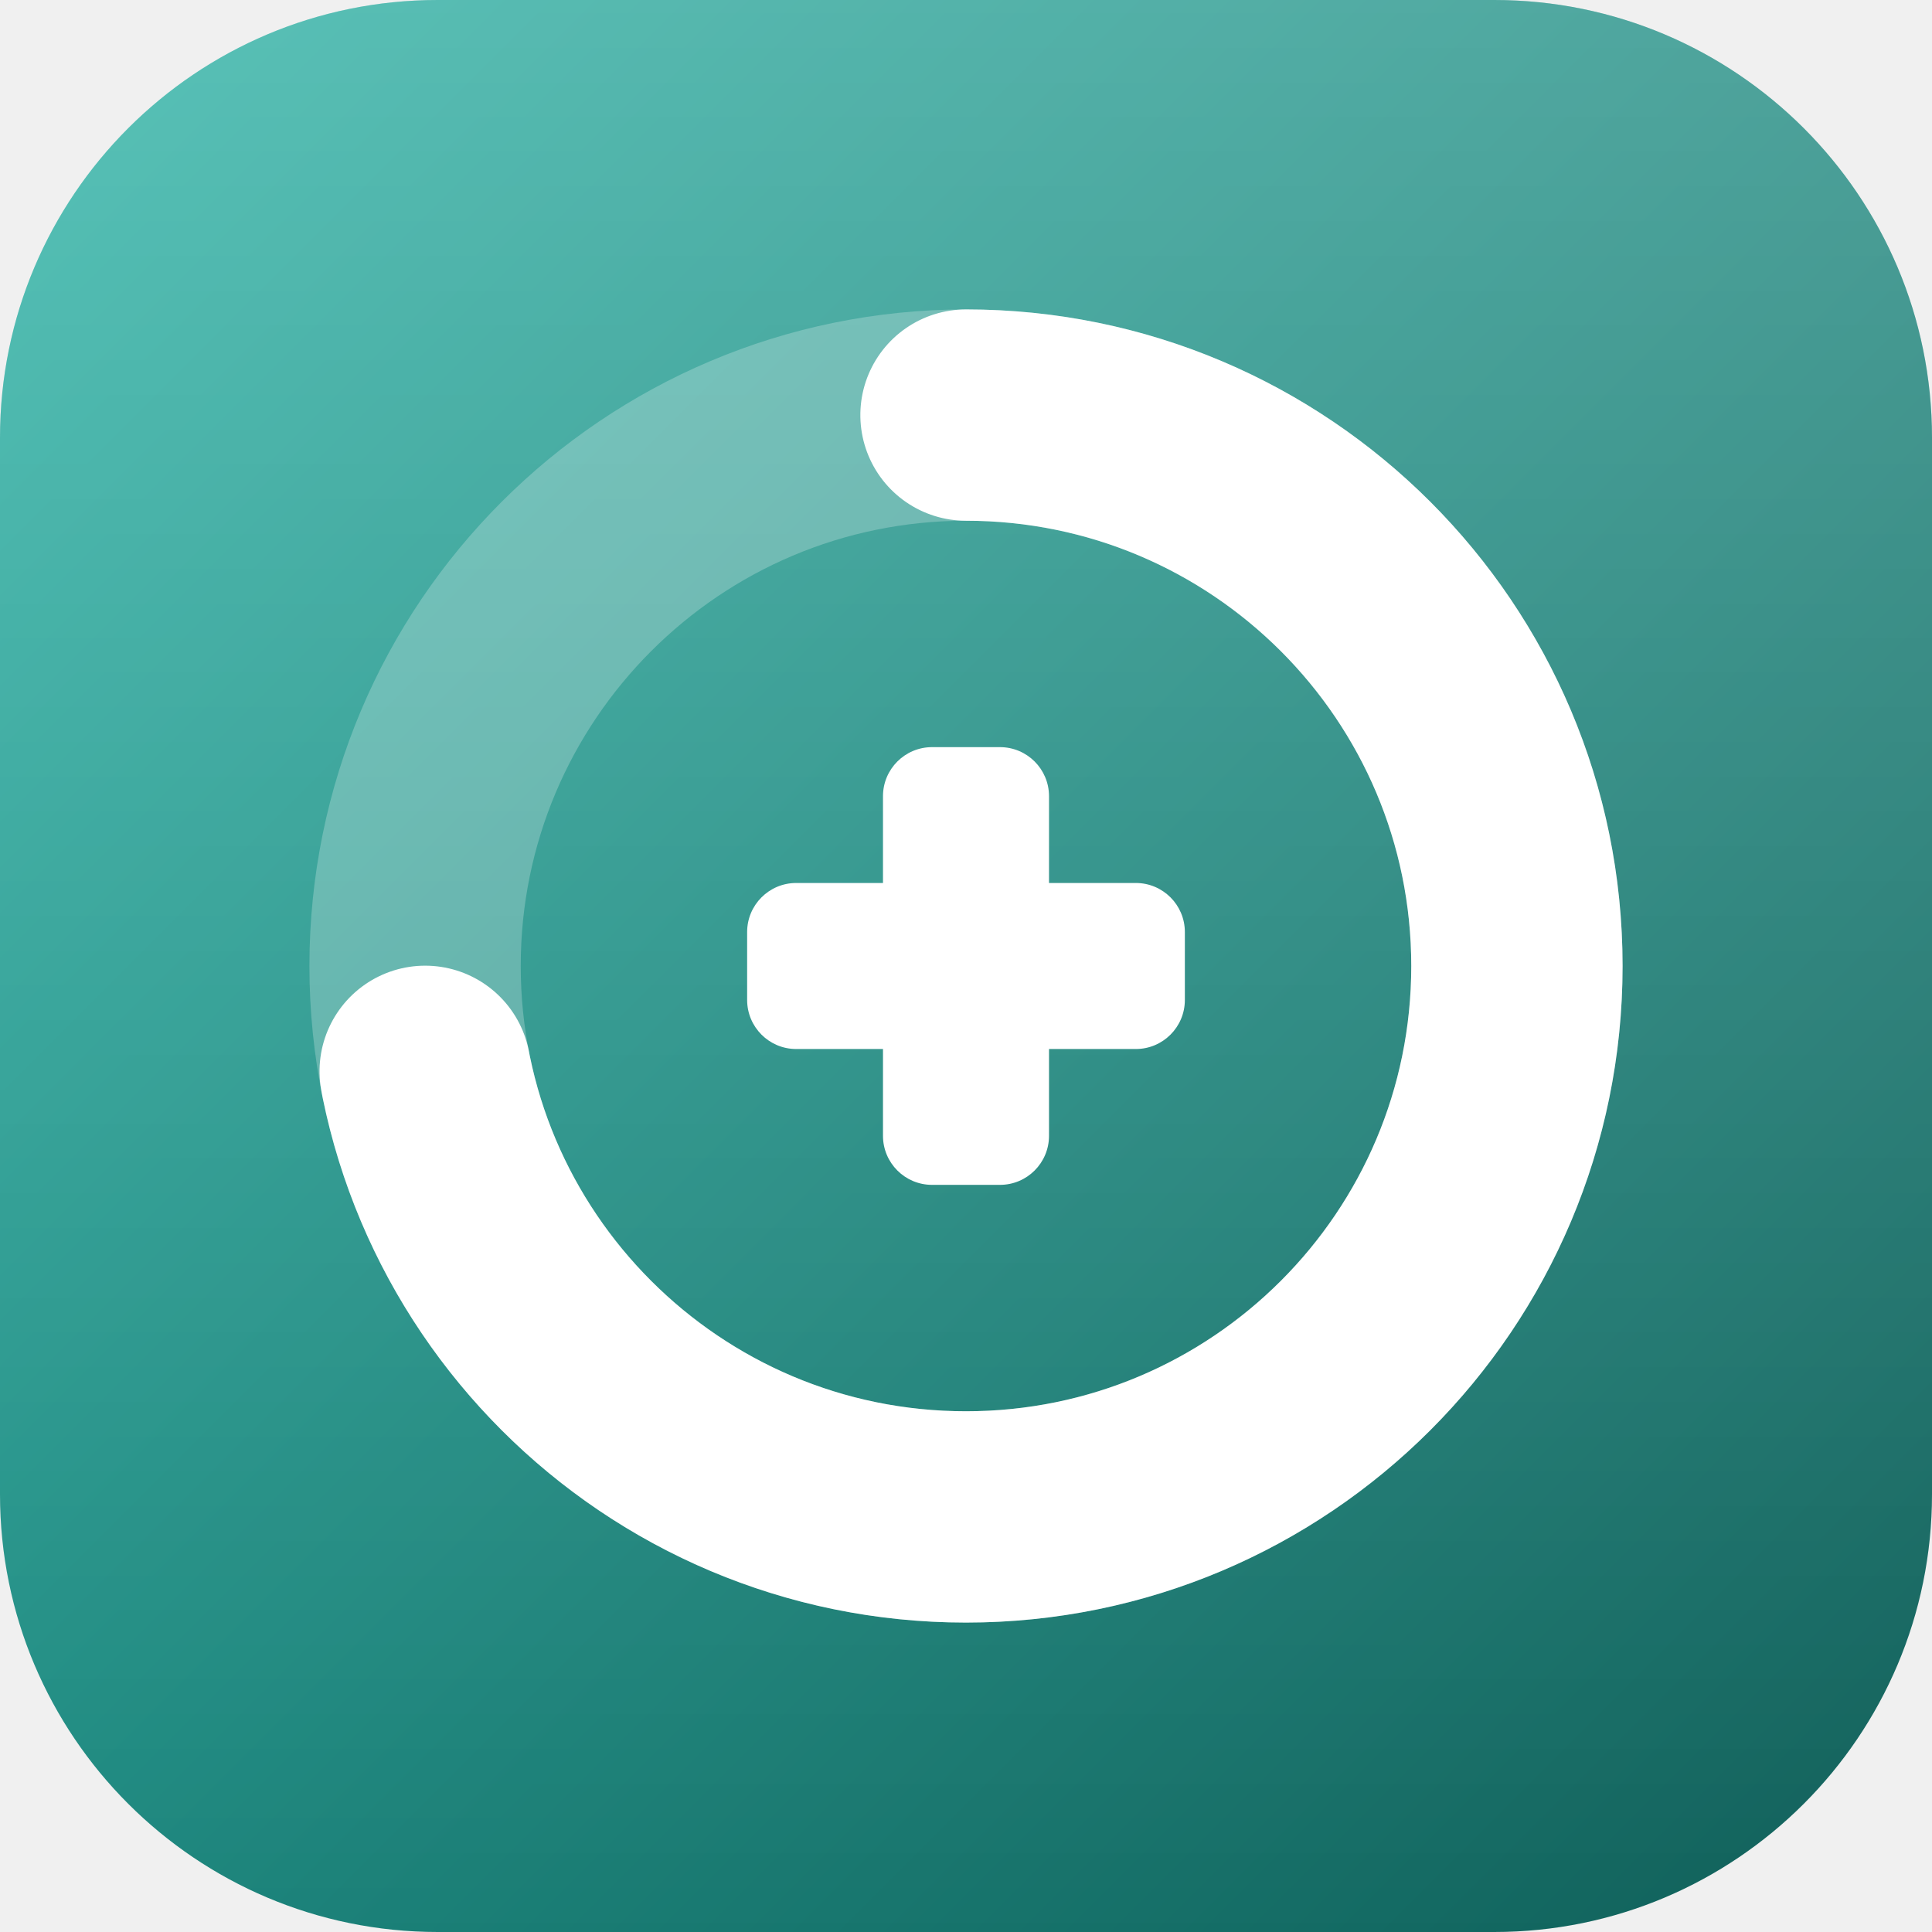
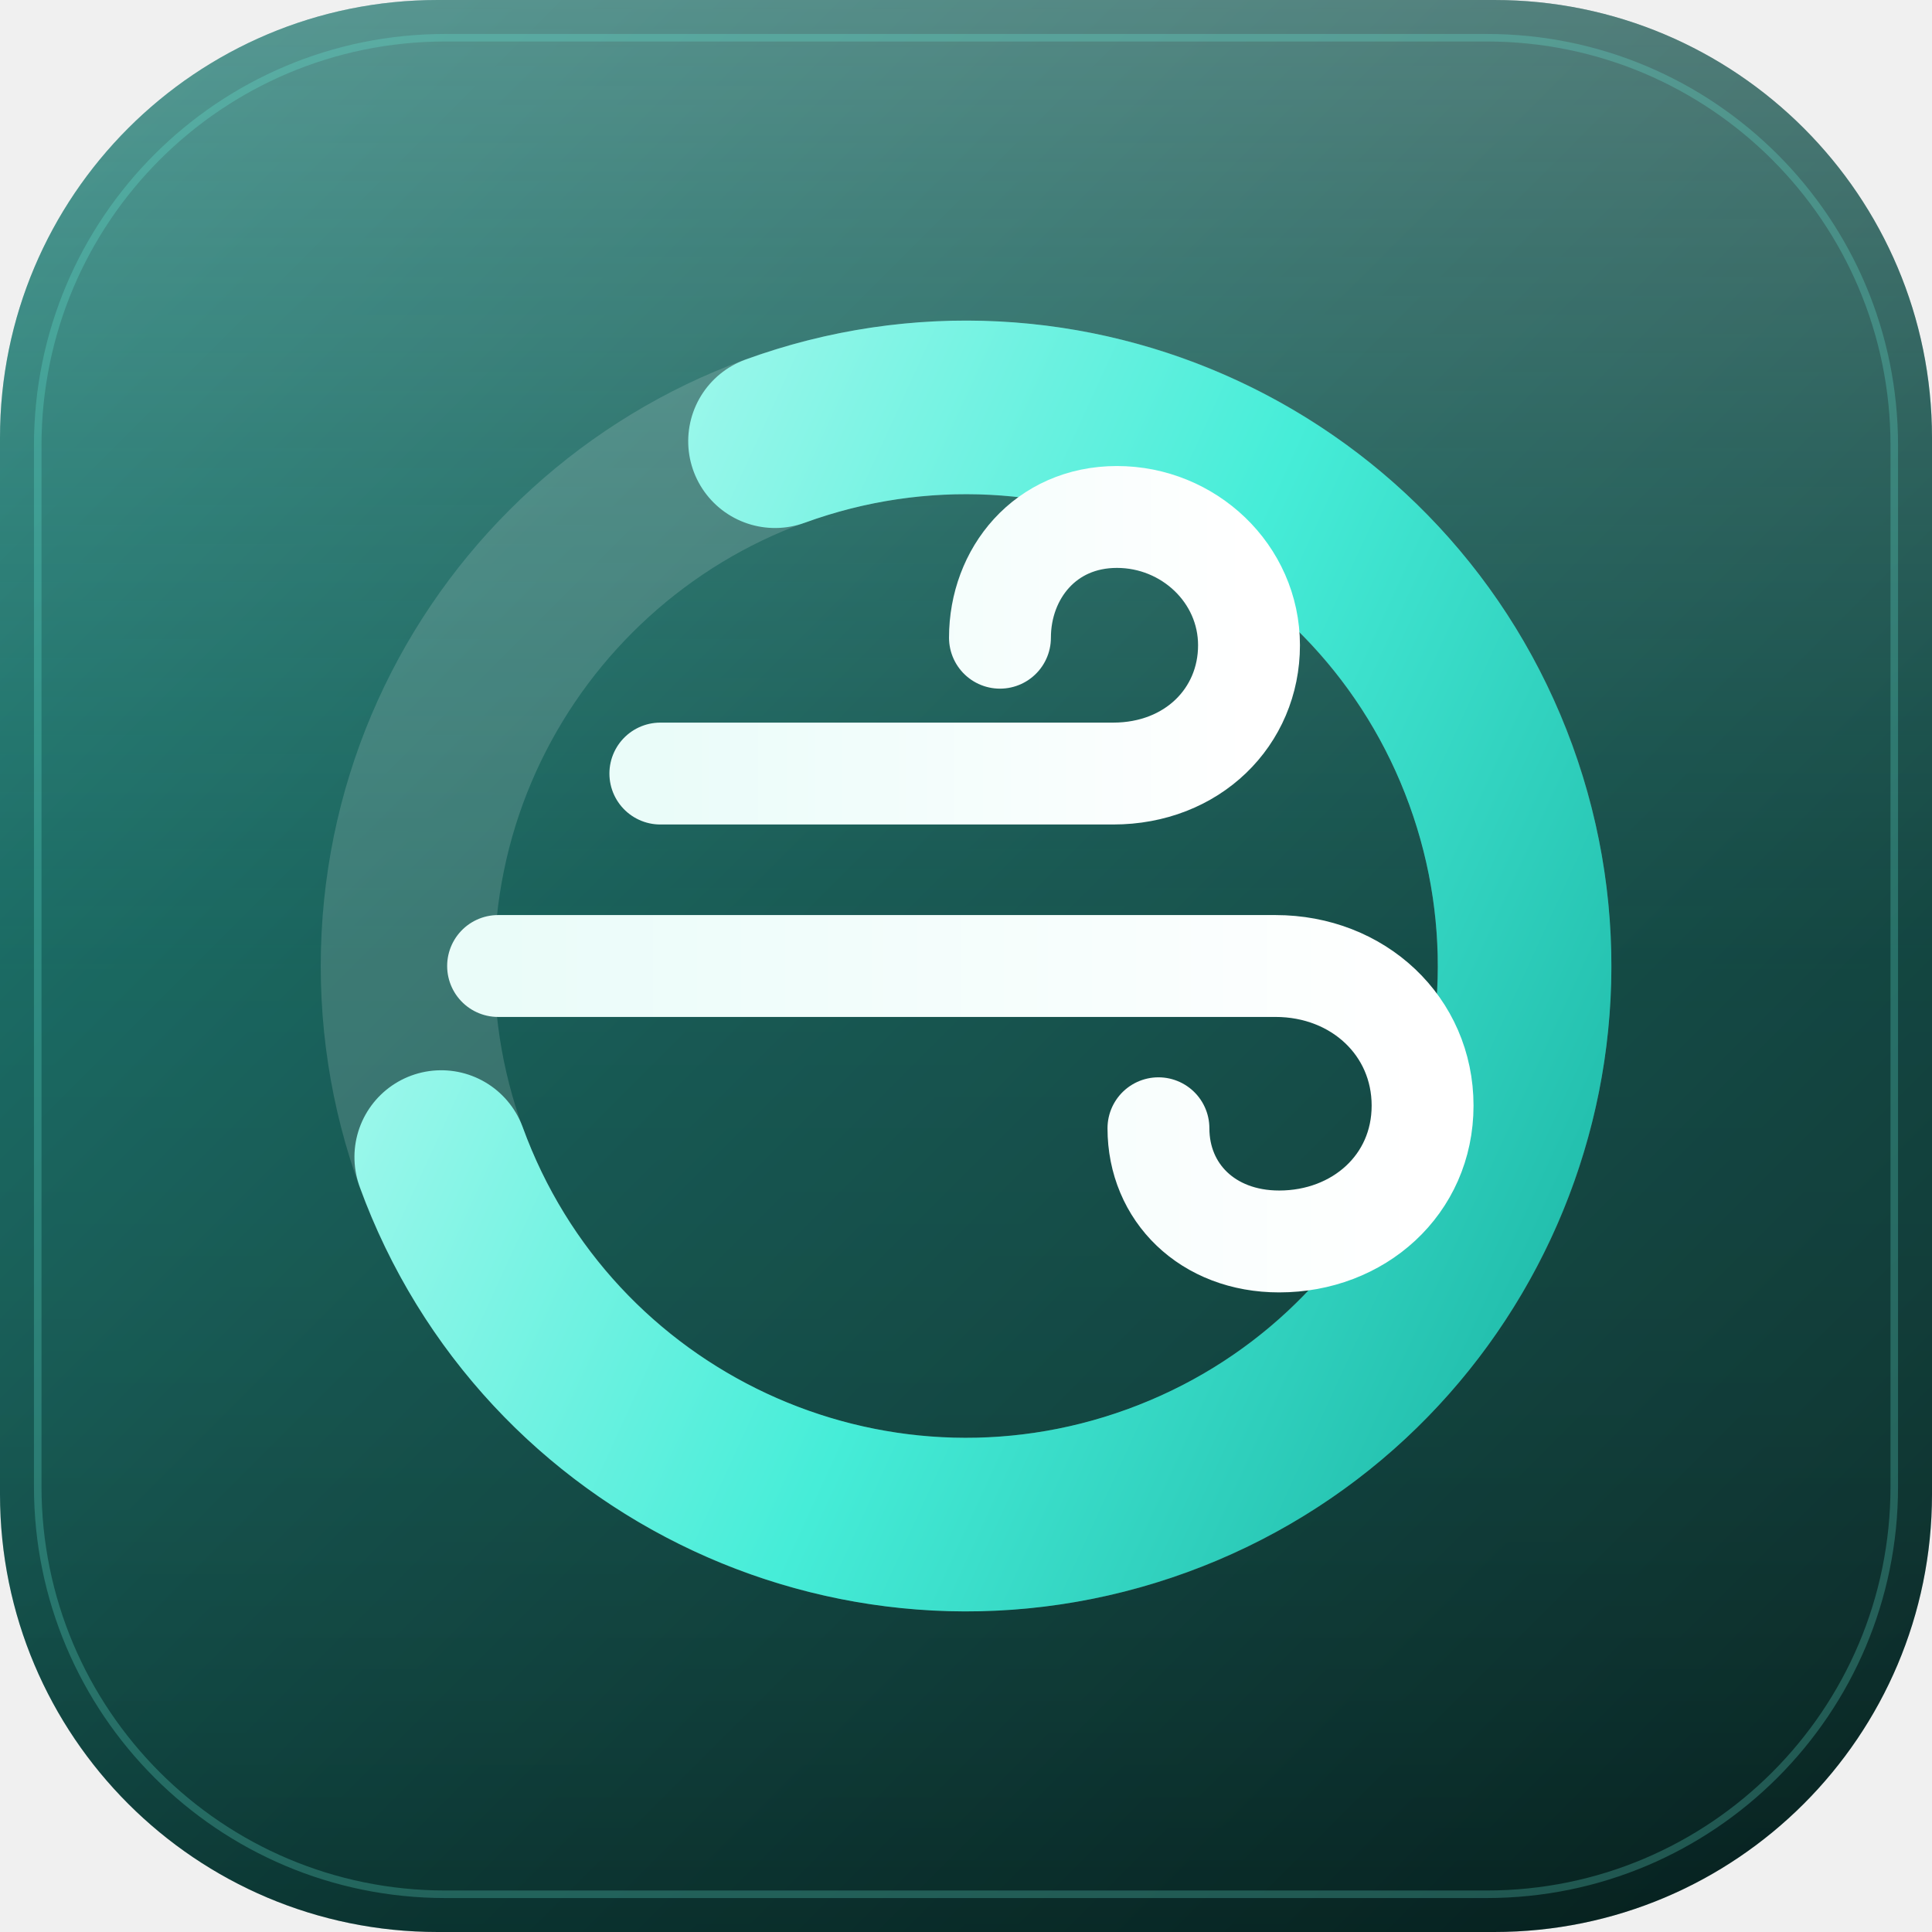
<svg xmlns="http://www.w3.org/2000/svg" viewBox="0 0 1024 1024" width="1024" height="1024" role="img" aria-label="DiskBreeze">
  <defs>
    <linearGradient id="bg" x1="0" y1="0" x2="1" y2="1">
-       <stop offset="0" stop-color="#2bb3a6" />
-       <stop offset="1" stop-color="#0f5d57" />
+       <stop offset="0%" stop-color="#19776f" />
+       <stop offset="45%" stop-color="#104b46" />
+       <stop offset="100%" stop-color="#072321" />
    </linearGradient>
-     <linearGradient id="shine" x1="0" y1="0" x2="0" y2="1">
-       <stop offset="0" stop-color="#fff" stop-opacity=".22" />
-       <stop offset="1" stop-color="#fff" stop-opacity="0" />
+     <linearGradient id="sheen" x1="0" y1="0" x2="0" y2="1">
+       <stop offset="0%" stop-color="#ffffff" stop-opacity="0.28" />
+       <stop offset="50%" stop-color="#6df5e3" stop-opacity="0.08" />
+       <stop offset="100%" stop-color="#000000" stop-opacity="0.2" />
+     </linearGradient>
+     <linearGradient id="arc" x1="0" y1="1" x2="1" y2="0">
+       <stop offset="0%" stop-color="#1bb5a4" />
+       <stop offset="45%" stop-color="#46edd8" />
+       <stop offset="100%" stop-color="#c4fcf4" />
+     </linearGradient>
+     <linearGradient id="breeze" x1="0" y1="0" x2="1" y2="0">
+       <stop offset="0%" stop-color="#eafcf9" />
+       <stop offset="100%" stop-color="#ffffff" />
    </linearGradient>
  </defs>
  <rect width="1024" height="1024" rx="232" fill="url(#bg)" />
-   <rect width="1024" height="1024" rx="232" fill="url(#shine)" />
-   <circle cx="512" cy="512" r="292" fill="none" stroke="#fff" stroke-opacity=".24" stroke-width="112" />
-   <circle cx="512" cy="512" r="292" fill="none" stroke="#fff" stroke-width="112" stroke-linecap="round" stroke-dasharray="1320 1835" transform="rotate(-90 512 512)" />
-   <rect x="468" y="396" width="88" height="232" rx="26" fill="#fff" />
-   <rect x="396" y="468" width="232" height="88" rx="26" fill="#fff" />
+   <rect width="1024" height="1024" rx="232" fill="url(#sheen)" />
+   <rect x="20" y="20" width="984" height="984" rx="216" fill="none" stroke="#6df5e3" stroke-width="4" stroke-opacity="0.24" />
+   <circle cx="512" cy="512" r="296" fill="none" stroke="#ffffff" stroke-opacity="0.15" stroke-width="92" />
+   <circle cx="512" cy="512" r="296" fill="none" stroke="url(#arc)" stroke-width="92" stroke-linecap="round" stroke-dasharray="1395 1860" transform="rotate(-110 512 512)" />
+   <path d="M 350 410 H 590 C 632 410, 662 380, 662 342 C 662 304, 630 274, 592 274 C 554 274, 530 304, 530 338" fill="none" stroke="url(#breeze)" stroke-width="54" stroke-linecap="round" stroke-linejoin="round" />
+   <path d="M 264 512 H 676 C 720 512, 754 544, 754 586 C 754 628, 720 658, 678 658 C 640 658, 614 632, 614 598" fill="none" stroke="url(#breeze)" stroke-width="54" stroke-linecap="round" stroke-linejoin="round" />
+   <path d="M 374 614 H 526" fill="none" stroke="url(#breeze)" stroke-width="54" stroke-linecap="round" />
</svg>
